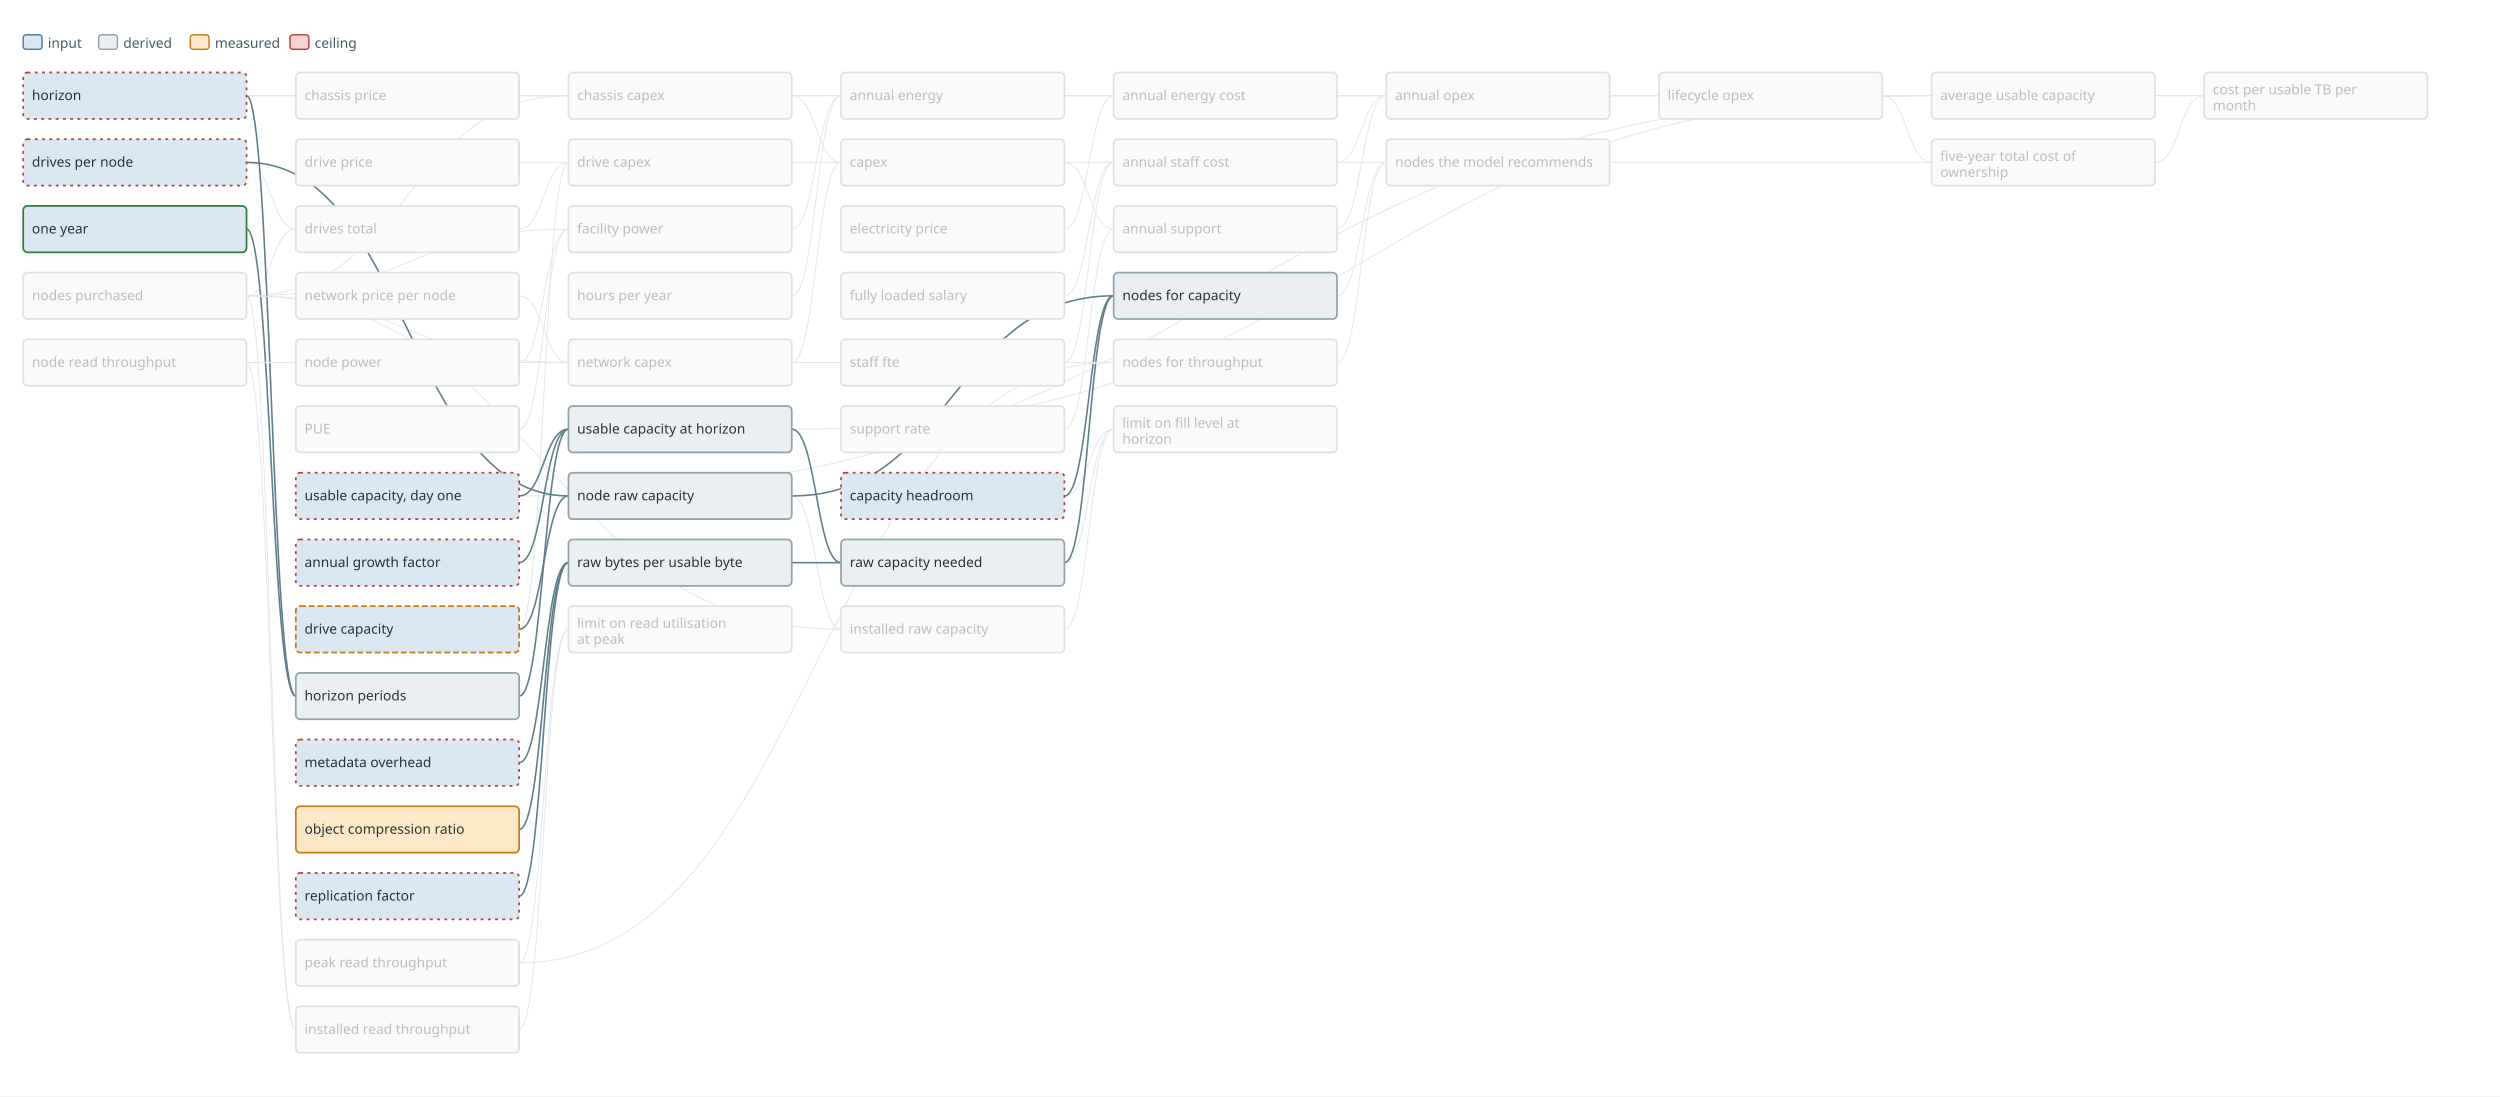
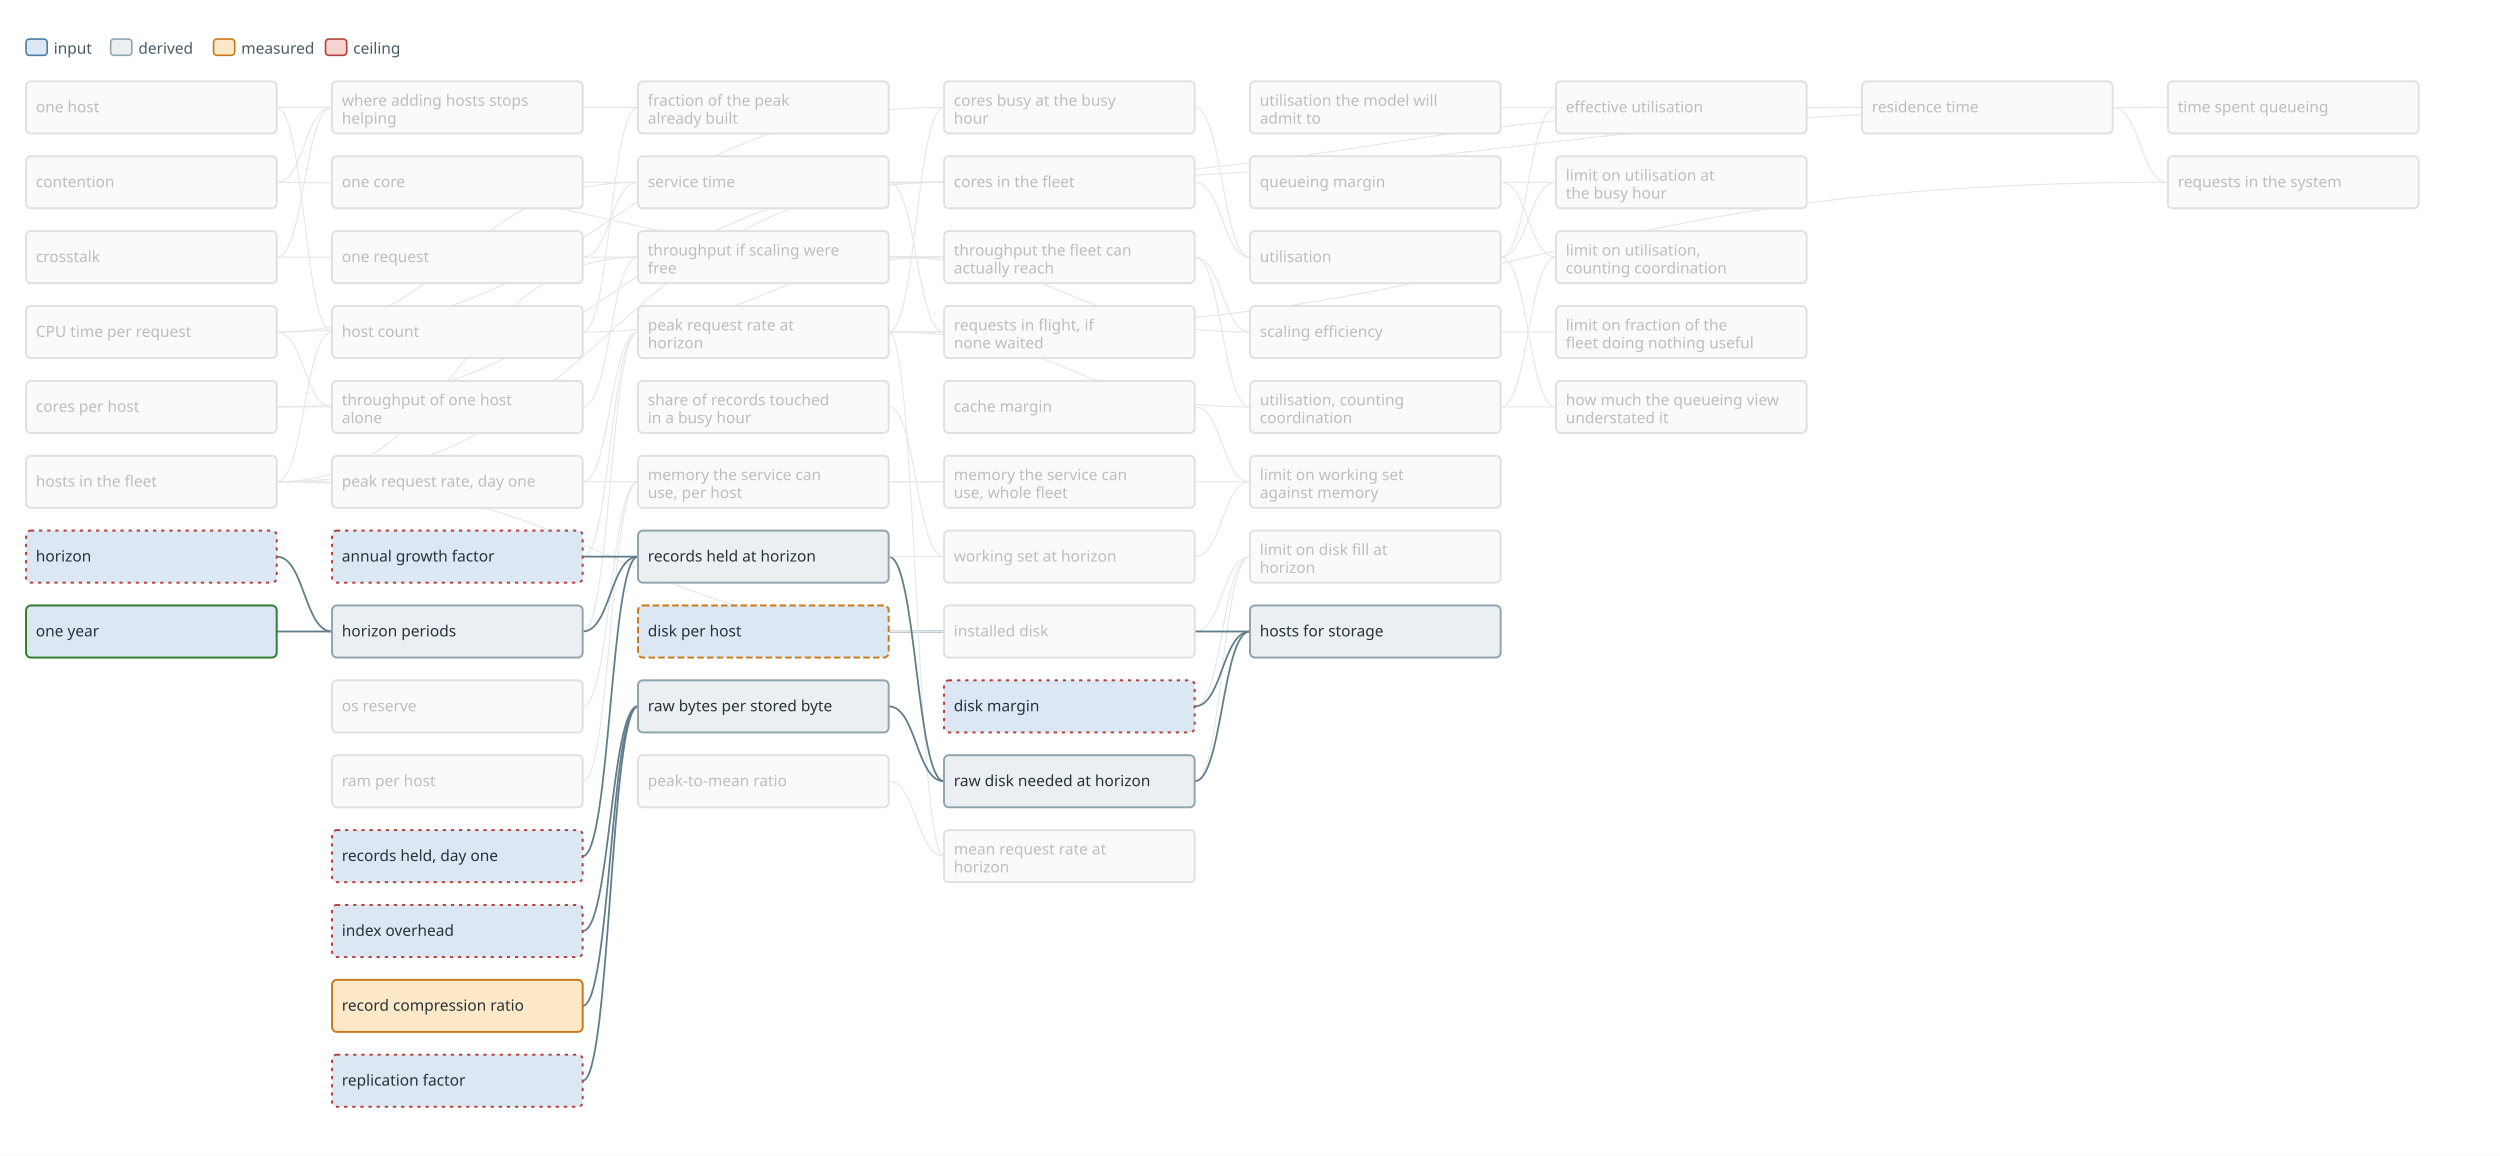
- <svg xmlns="http://www.w3.org/2000/svg" viewBox="0 0 1724 756" width="1724" height="756" role="img" font-family="system-ui, sans-serif">
-   <rect width="1724" height="756" fill="#ffffff" />
+ <svg xmlns="http://www.w3.org/2000/svg" viewBox="0 0 1536 710" width="1536" height="710" role="img" font-family="system-ui, sans-serif">
+   <rect width="1536" height="710" fill="#ffffff" />
  <rect x="16.0" y="24" width="13" height="10" rx="2" fill="#dbe7f3" stroke="#4a7ba7" />
  <text x="33.0" y="33" font-size="9.5" fill="#455a64">input</text>
  <rect x="68.0" y="24" width="13" height="10" rx="2" fill="#eceff1" stroke="#90a4ae" />
  <text x="85.0" y="33" font-size="9.5" fill="#455a64">derived</text>
  <rect x="131.2" y="24" width="13" height="10" rx="2" fill="#fde8c8" stroke="#c8791a" />
  <text x="148.2" y="33" font-size="9.5" fill="#455a64">measured</text>
  <rect x="200.0" y="24" width="13" height="10" rx="2" fill="#f8d3d0" stroke="#b3413a" />
  <text x="217.0" y="33" font-size="9.5" fill="#455a64">ceiling</text>
-   <path d="M546.0,158.0 C563.0,158.0 563.0,66.0 580.0,66.0" fill="none" stroke="#e4e7e9" stroke-width="0.7" />
+   <path d="M170.0,112.0 C375.0,112.0 375.0,158.0 580.0,158.0" fill="none" stroke="#e4e7e9" stroke-width="0.7" />
+   <path d="M170.0,158.0 C375.0,158.0 375.0,158.0 580.0,158.0" fill="none" stroke="#e4e7e9" stroke-width="0.7" />
+   <path d="M358.0,204.0 C469.0,204.0 469.0,158.0 580.0,158.0" fill="none" stroke="#e4e7e9" stroke-width="0.7" />
+   <path d="M546.0,158.0 C563.0,158.0 563.0,158.0 580.0,158.0" fill="none" stroke="#e4e7e9" stroke-width="0.7" />
  <path d="M546.0,204.0 C563.0,204.0 563.0,66.0 580.0,66.0" fill="none" stroke="#e4e7e9" stroke-width="0.7" />
-   <path d="M734.0,66.0 C751.0,66.0 751.0,66.0 768.0,66.0" fill="none" stroke="#e4e7e9" stroke-width="0.7" />
-   <path d="M734.0,158.0 C751.0,158.0 751.0,66.0 768.0,66.0" fill="none" stroke="#e4e7e9" stroke-width="0.7" />
+   <path d="M170.0,204.0 C375.0,204.0 375.0,66.0 580.0,66.0" fill="none" stroke="#e4e7e9" stroke-width="0.7" />
+   <path d="M734.0,250.0 C751.0,250.0 751.0,296.0 768.0,296.0" fill="none" stroke="#e4e7e9" stroke-width="0.7" />
+   <path d="M734.0,296.0 C751.0,296.0 751.0,296.0 768.0,296.0" fill="none" stroke="#e4e7e9" stroke-width="0.7" />
+   <path d="M734.0,342.0 C751.0,342.0 751.0,296.0 768.0,296.0" fill="none" stroke="#e4e7e9" stroke-width="0.7" />
+   <path d="M546.0,204.0 C939.0,204.0 939.0,112.0 1332.0,112.0" fill="none" stroke="#e4e7e9" stroke-width="0.7" />
+   <path d="M1298.0,66.0 C1315.0,66.0 1315.0,112.0 1332.0,112.0" fill="none" stroke="#e4e7e9" stroke-width="0.7" />
+   <path d="M922.0,112.0 C939.0,112.0 939.0,158.0 956.0,158.0" fill="none" stroke="#e4e7e9" stroke-width="0.7" />
+   <path d="M922.0,250.0 C939.0,250.0 939.0,158.0 956.0,158.0" fill="none" stroke="#e4e7e9" stroke-width="0.7" />
+   <path d="M170.0,250.0 C375.0,250.0 375.0,112.0 580.0,112.0" fill="none" stroke="#e4e7e9" stroke-width="0.7" />
+   <path d="M170.0,296.0 C375.0,296.0 375.0,112.0 580.0,112.0" fill="none" stroke="#e4e7e9" stroke-width="0.7" />
+   <path d="M734.0,434.0 C751.0,434.0 751.0,342.0 768.0,342.0" fill="none" stroke="#e4e7e9" stroke-width="0.7" />
+   <path d="M734.0,388.0 C751.0,388.0 751.0,342.0 768.0,342.0" fill="none" stroke="#e4e7e9" stroke-width="0.7" />
+   <path d="M734.0,480.0 C751.0,480.0 751.0,342.0 768.0,342.0" fill="none" stroke="#e4e7e9" stroke-width="0.7" />
+   <path d="M922.0,158.0 C939.0,158.0 939.0,66.0 956.0,66.0" fill="none" stroke="#e4e7e9" stroke-width="0.7" />
  <path d="M922.0,66.0 C939.0,66.0 939.0,66.0 956.0,66.0" fill="none" stroke="#e4e7e9" stroke-width="0.7" />
-   <path d="M922.0,112.0 C939.0,112.0 939.0,66.0 956.0,66.0" fill="none" stroke="#e4e7e9" stroke-width="0.7" />
-   <path d="M922.0,158.0 C939.0,158.0 939.0,66.0 956.0,66.0" fill="none" stroke="#e4e7e9" stroke-width="0.7" />
-   <path d="M734.0,204.0 C751.0,204.0 751.0,112.0 768.0,112.0" fill="none" stroke="#e4e7e9" stroke-width="0.7" />
-   <path d="M734.0,250.0 C751.0,250.0 751.0,112.0 768.0,112.0" fill="none" stroke="#e4e7e9" stroke-width="0.7" />
-   <path d="M734.0,112.0 C751.0,112.0 751.0,158.0 768.0,158.0" fill="none" stroke="#e4e7e9" stroke-width="0.7" />
-   <path d="M734.0,296.0 C751.0,296.0 751.0,158.0 768.0,158.0" fill="none" stroke="#e4e7e9" stroke-width="0.7" />
-   <path d="M546.0,296.0 C939.0,296.0 939.0,66.0 1332.0,66.0" fill="none" stroke="#e4e7e9" stroke-width="0.7" />
-   <path d="M358.0,342.0 C845.0,342.0 845.0,66.0 1332.0,66.0" fill="none" stroke="#e4e7e9" stroke-width="0.7" />
-   <path d="M546.0,66.0 C563.0,66.0 563.0,112.0 580.0,112.0" fill="none" stroke="#e4e7e9" stroke-width="0.7" />
-   <path d="M546.0,112.0 C563.0,112.0 563.0,112.0 580.0,112.0" fill="none" stroke="#e4e7e9" stroke-width="0.7" />
-   <path d="M546.0,250.0 C563.0,250.0 563.0,112.0 580.0,112.0" fill="none" stroke="#e4e7e9" stroke-width="0.7" />
+   <path d="M170.0,296.0 C375.0,296.0 375.0,296.0 580.0,296.0" fill="none" stroke="#e4e7e9" stroke-width="0.7" />
+   <path d="M546.0,296.0 C563.0,296.0 563.0,296.0 580.0,296.0" fill="none" stroke="#e4e7e9" stroke-width="0.7" />
+   <path d="M358.0,204.0 C375.0,204.0 375.0,66.0 392.0,66.0" fill="none" stroke="#e4e7e9" stroke-width="0.7" />
+   <path d="M170.0,66.0 C281.0,66.0 281.0,66.0 392.0,66.0" fill="none" stroke="#e4e7e9" stroke-width="0.7" />
  <path d="M358.0,66.0 C375.0,66.0 375.0,66.0 392.0,66.0" fill="none" stroke="#e4e7e9" stroke-width="0.7" />
-   <path d="M170.0,204.0 C281.0,204.0 281.0,66.0 392.0,66.0" fill="none" stroke="#e4e7e9" stroke-width="0.7" />
-   <path d="M1486.0,66.0 C1503.0,66.0 1503.0,66.0 1520.0,66.0" fill="none" stroke="#e4e7e9" stroke-width="0.7" />
-   <path d="M170.0,66.0 C845.0,66.0 845.0,66.0 1520.0,66.0" fill="none" stroke="#e4e7e9" stroke-width="0.7" />
-   <path d="M1486.0,112.0 C1503.0,112.0 1503.0,66.0 1520.0,66.0" fill="none" stroke="#e4e7e9" stroke-width="0.7" />
-   <path d="M358.0,434.0 C375.0,434.0 375.0,112.0 392.0,112.0" fill="none" stroke="#e4e7e9" stroke-width="0.7" />
+   <path d="M170.0,342.0 C187.0,342.0 187.0,388.0 204.0,388.0" fill="none" stroke="#607d8b" stroke-width="1.1" />
+   <path d="M170.0,388.0 C187.0,388.0 187.0,388.0 204.0,388.0" fill="none" stroke="#607d8b" stroke-width="1.1" />
+   <path d="M170.0,296.0 C187.0,296.0 187.0,204.0 204.0,204.0" fill="none" stroke="#e4e7e9" stroke-width="0.7" />
+   <path d="M170.0,66.0 C187.0,66.0 187.0,204.0 204.0,204.0" fill="none" stroke="#e4e7e9" stroke-width="0.7" />
+   <path d="M734.0,434.0 C751.0,434.0 751.0,388.0 768.0,388.0" fill="none" stroke="#607d8b" stroke-width="1.1" />
+   <path d="M546.0,388.0 C657.0,388.0 657.0,388.0 768.0,388.0" fill="none" stroke="#607d8b" stroke-width="1.1" />
+   <path d="M734.0,480.0 C751.0,480.0 751.0,388.0 768.0,388.0" fill="none" stroke="#607d8b" stroke-width="1.1" />
+   <path d="M546.0,204.0 C563.0,204.0 563.0,204.0 580.0,204.0" fill="none" stroke="#e4e7e9" stroke-width="0.7" />
+   <path d="M546.0,112.0 C563.0,112.0 563.0,204.0 580.0,204.0" fill="none" stroke="#e4e7e9" stroke-width="0.7" />
+   <path d="M546.0,388.0 C563.0,388.0 563.0,388.0 580.0,388.0" fill="none" stroke="#e4e7e9" stroke-width="0.7" />
+   <path d="M170.0,296.0 C375.0,296.0 375.0,388.0 580.0,388.0" fill="none" stroke="#e4e7e9" stroke-width="0.7" />
+   <path d="M170.0,296.0 C281.0,296.0 281.0,158.0 392.0,158.0" fill="none" stroke="#e4e7e9" stroke-width="0.7" />
+   <path d="M358.0,250.0 C375.0,250.0 375.0,158.0 392.0,158.0" fill="none" stroke="#e4e7e9" stroke-width="0.7" />
+   <path d="M546.0,204.0 C563.0,204.0 563.0,526.0 580.0,526.0" fill="none" stroke="#e4e7e9" stroke-width="0.7" />
+   <path d="M546.0,480.0 C563.0,480.0 563.0,526.0 580.0,526.0" fill="none" stroke="#e4e7e9" stroke-width="0.7" />
+   <path d="M922.0,158.0 C939.0,158.0 939.0,250.0 956.0,250.0" fill="none" stroke="#e4e7e9" stroke-width="0.7" />
+   <path d="M922.0,250.0 C939.0,250.0 939.0,250.0 956.0,250.0" fill="none" stroke="#e4e7e9" stroke-width="0.7" />
+   <path d="M170.0,112.0 C187.0,112.0 187.0,66.0 204.0,66.0" fill="none" stroke="#e4e7e9" stroke-width="0.7" />
+   <path d="M170.0,158.0 C187.0,158.0 187.0,66.0 204.0,66.0" fill="none" stroke="#e4e7e9" stroke-width="0.7" />
+   <path d="M170.0,66.0 C187.0,66.0 187.0,66.0 204.0,66.0" fill="none" stroke="#e4e7e9" stroke-width="0.7" />
+   <path d="M358.0,342.0 C375.0,342.0 375.0,204.0 392.0,204.0" fill="none" stroke="#e4e7e9" stroke-width="0.7" />
+   <path d="M358.0,388.0 C375.0,388.0 375.0,204.0 392.0,204.0" fill="none" stroke="#e4e7e9" stroke-width="0.7" />
+   <path d="M358.0,296.0 C375.0,296.0 375.0,204.0 392.0,204.0" fill="none" stroke="#e4e7e9" stroke-width="0.7" />
+   <path d="M922.0,112.0 C939.0,112.0 939.0,112.0 956.0,112.0" fill="none" stroke="#e4e7e9" stroke-width="0.7" />
+   <path d="M922.0,158.0 C939.0,158.0 939.0,112.0 956.0,112.0" fill="none" stroke="#e4e7e9" stroke-width="0.7" />
+   <path d="M358.0,434.0 C375.0,434.0 375.0,296.0 392.0,296.0" fill="none" stroke="#e4e7e9" stroke-width="0.7" />
+   <path d="M358.0,480.0 C375.0,480.0 375.0,296.0 392.0,296.0" fill="none" stroke="#e4e7e9" stroke-width="0.7" />
+   <path d="M546.0,434.0 C563.0,434.0 563.0,480.0 580.0,480.0" fill="none" stroke="#607d8b" stroke-width="1.1" />
+   <path d="M546.0,342.0 C563.0,342.0 563.0,480.0 580.0,480.0" fill="none" stroke="#607d8b" stroke-width="1.1" />
+   <path d="M358.0,572.0 C375.0,572.0 375.0,434.0 392.0,434.0" fill="none" stroke="#607d8b" stroke-width="1.1" />
+   <path d="M358.0,618.0 C375.0,618.0 375.0,434.0 392.0,434.0" fill="none" stroke="#607d8b" stroke-width="1.1" />
+   <path d="M358.0,664.0 C375.0,664.0 375.0,434.0 392.0,434.0" fill="none" stroke="#607d8b" stroke-width="1.1" />
+   <path d="M1110.0,66.0 C1127.0,66.0 1127.0,66.0 1144.0,66.0" fill="none" stroke="#e4e7e9" stroke-width="0.7" />
+   <path d="M546.0,112.0 C845.0,112.0 845.0,66.0 1144.0,66.0" fill="none" stroke="#e4e7e9" stroke-width="0.7" />
+   <path d="M734.0,158.0 C751.0,158.0 751.0,204.0 768.0,204.0" fill="none" stroke="#e4e7e9" stroke-width="0.7" />
+   <path d="M546.0,158.0 C657.0,158.0 657.0,204.0 768.0,204.0" fill="none" stroke="#e4e7e9" stroke-width="0.7" />
+   <path d="M922.0,204.0 C939.0,204.0 939.0,204.0 956.0,204.0" fill="none" stroke="#e4e7e9" stroke-width="0.7" />
  <path d="M358.0,112.0 C375.0,112.0 375.0,112.0 392.0,112.0" fill="none" stroke="#e4e7e9" stroke-width="0.7" />
  <path d="M358.0,158.0 C375.0,158.0 375.0,112.0 392.0,112.0" fill="none" stroke="#e4e7e9" stroke-width="0.7" />
-   <path d="M170.0,112.0 C187.0,112.0 187.0,158.0 204.0,158.0" fill="none" stroke="#e4e7e9" stroke-width="0.7" />
-   <path d="M170.0,204.0 C187.0,204.0 187.0,158.0 204.0,158.0" fill="none" stroke="#e4e7e9" stroke-width="0.7" />
-   <path d="M358.0,250.0 C375.0,250.0 375.0,158.0 392.0,158.0" fill="none" stroke="#e4e7e9" stroke-width="0.7" />
-   <path d="M170.0,204.0 C281.0,204.0 281.0,158.0 392.0,158.0" fill="none" stroke="#e4e7e9" stroke-width="0.7" />
-   <path d="M358.0,296.0 C375.0,296.0 375.0,158.0 392.0,158.0" fill="none" stroke="#e4e7e9" stroke-width="0.7" />
-   <path d="M734.0,342.0 C751.0,342.0 751.0,296.0 768.0,296.0" fill="none" stroke="#e4e7e9" stroke-width="0.7" />
-   <path d="M734.0,434.0 C751.0,434.0 751.0,296.0 768.0,296.0" fill="none" stroke="#e4e7e9" stroke-width="0.7" />
-   <path d="M734.0,388.0 C751.0,388.0 751.0,296.0 768.0,296.0" fill="none" stroke="#e4e7e9" stroke-width="0.7" />
-   <path d="M170.0,66.0 C187.0,66.0 187.0,480.0 204.0,480.0" fill="none" stroke="#607d8b" stroke-width="1.1" />
-   <path d="M170.0,158.0 C187.0,158.0 187.0,480.0 204.0,480.0" fill="none" stroke="#607d8b" stroke-width="1.1" />
-   <path d="M546.0,342.0 C563.0,342.0 563.0,434.0 580.0,434.0" fill="none" stroke="#e4e7e9" stroke-width="0.7" />
-   <path d="M170.0,204.0 C375.0,204.0 375.0,434.0 580.0,434.0" fill="none" stroke="#e4e7e9" stroke-width="0.7" />
-   <path d="M170.0,250.0 C187.0,250.0 187.0,710.0 204.0,710.0" fill="none" stroke="#e4e7e9" stroke-width="0.7" />
-   <path d="M170.0,204.0 C187.0,204.0 187.0,710.0 204.0,710.0" fill="none" stroke="#e4e7e9" stroke-width="0.7" />
-   <path d="M1110.0,66.0 C1127.0,66.0 1127.0,66.0 1144.0,66.0" fill="none" stroke="#e4e7e9" stroke-width="0.7" />
-   <path d="M170.0,66.0 C657.0,66.0 657.0,66.0 1144.0,66.0" fill="none" stroke="#e4e7e9" stroke-width="0.7" />
-   <path d="M358.0,204.0 C375.0,204.0 375.0,250.0 392.0,250.0" fill="none" stroke="#e4e7e9" stroke-width="0.7" />
-   <path d="M170.0,204.0 C281.0,204.0 281.0,250.0 392.0,250.0" fill="none" stroke="#e4e7e9" stroke-width="0.7" />
-   <path d="M358.0,434.0 C375.0,434.0 375.0,342.0 392.0,342.0" fill="none" stroke="#607d8b" stroke-width="1.1" />
-   <path d="M170.0,112.0 C281.0,112.0 281.0,342.0 392.0,342.0" fill="none" stroke="#607d8b" stroke-width="1.1" />
-   <path d="M734.0,342.0 C751.0,342.0 751.0,204.0 768.0,204.0" fill="none" stroke="#607d8b" stroke-width="1.1" />
-   <path d="M546.0,342.0 C657.0,342.0 657.0,204.0 768.0,204.0" fill="none" stroke="#607d8b" stroke-width="1.1" />
-   <path d="M734.0,388.0 C751.0,388.0 751.0,204.0 768.0,204.0" fill="none" stroke="#607d8b" stroke-width="1.1" />
-   <path d="M170.0,250.0 C469.0,250.0 469.0,250.0 768.0,250.0" fill="none" stroke="#e4e7e9" stroke-width="0.7" />
-   <path d="M358.0,664.0 C563.0,664.0 563.0,250.0 768.0,250.0" fill="none" stroke="#e4e7e9" stroke-width="0.7" />
-   <path d="M922.0,204.0 C939.0,204.0 939.0,112.0 956.0,112.0" fill="none" stroke="#e4e7e9" stroke-width="0.7" />
-   <path d="M922.0,250.0 C939.0,250.0 939.0,112.0 956.0,112.0" fill="none" stroke="#e4e7e9" stroke-width="0.7" />
-   <path d="M546.0,388.0 C563.0,388.0 563.0,388.0 580.0,388.0" fill="none" stroke="#607d8b" stroke-width="1.1" />
-   <path d="M546.0,296.0 C563.0,296.0 563.0,388.0 580.0,388.0" fill="none" stroke="#607d8b" stroke-width="1.1" />
-   <path d="M358.0,526.0 C375.0,526.0 375.0,388.0 392.0,388.0" fill="none" stroke="#607d8b" stroke-width="1.1" />
-   <path d="M358.0,572.0 C375.0,572.0 375.0,388.0 392.0,388.0" fill="none" stroke="#607d8b" stroke-width="1.1" />
-   <path d="M358.0,618.0 C375.0,618.0 375.0,388.0 392.0,388.0" fill="none" stroke="#607d8b" stroke-width="1.1" />
-   <path d="M358.0,710.0 C375.0,710.0 375.0,434.0 392.0,434.0" fill="none" stroke="#e4e7e9" stroke-width="0.7" />
-   <path d="M358.0,664.0 C375.0,664.0 375.0,434.0 392.0,434.0" fill="none" stroke="#e4e7e9" stroke-width="0.7" />
-   <path d="M734.0,112.0 C1033.0,112.0 1033.0,112.0 1332.0,112.0" fill="none" stroke="#e4e7e9" stroke-width="0.7" />
-   <path d="M1298.0,66.0 C1315.0,66.0 1315.0,112.0 1332.0,112.0" fill="none" stroke="#e4e7e9" stroke-width="0.7" />
-   <path d="M358.0,388.0 C375.0,388.0 375.0,296.0 392.0,296.0" fill="none" stroke="#607d8b" stroke-width="1.1" />
-   <path d="M358.0,480.0 C375.0,480.0 375.0,296.0 392.0,296.0" fill="none" stroke="#607d8b" stroke-width="1.1" />
-   <path d="M358.0,342.0 C375.0,342.0 375.0,296.0 392.0,296.0" fill="none" stroke="#607d8b" stroke-width="1.1" />
+   <path d="M170.0,204.0 C281.0,204.0 281.0,112.0 392.0,112.0" fill="none" stroke="#e4e7e9" stroke-width="0.7" />
+   <path d="M170.0,250.0 C187.0,250.0 187.0,250.0 204.0,250.0" fill="none" stroke="#e4e7e9" stroke-width="0.7" />
+   <path d="M170.0,204.0 C187.0,204.0 187.0,250.0 204.0,250.0" fill="none" stroke="#e4e7e9" stroke-width="0.7" />
+   <path d="M358.0,342.0 C375.0,342.0 375.0,342.0 392.0,342.0" fill="none" stroke="#607d8b" stroke-width="1.1" />
+   <path d="M358.0,388.0 C375.0,388.0 375.0,342.0 392.0,342.0" fill="none" stroke="#607d8b" stroke-width="1.1" />
+   <path d="M358.0,526.0 C375.0,526.0 375.0,342.0 392.0,342.0" fill="none" stroke="#607d8b" stroke-width="1.1" />
+   <path d="M734.0,66.0 C751.0,66.0 751.0,158.0 768.0,158.0" fill="none" stroke="#e4e7e9" stroke-width="0.7" />
+   <path d="M734.0,112.0 C751.0,112.0 751.0,158.0 768.0,158.0" fill="none" stroke="#e4e7e9" stroke-width="0.7" />
+   <path d="M734.0,158.0 C751.0,158.0 751.0,250.0 768.0,250.0" fill="none" stroke="#e4e7e9" stroke-width="0.7" />
+   <path d="M546.0,204.0 C657.0,204.0 657.0,250.0 768.0,250.0" fill="none" stroke="#e4e7e9" stroke-width="0.7" />
+   <path d="M1298.0,66.0 C1315.0,66.0 1315.0,66.0 1332.0,66.0" fill="none" stroke="#e4e7e9" stroke-width="0.7" />
+   <path d="M546.0,112.0 C939.0,112.0 939.0,66.0 1332.0,66.0" fill="none" stroke="#e4e7e9" stroke-width="0.7" />
+   <path d="M546.0,250.0 C563.0,250.0 563.0,342.0 580.0,342.0" fill="none" stroke="#e4e7e9" stroke-width="0.7" />
+   <path d="M546.0,342.0 C563.0,342.0 563.0,342.0 580.0,342.0" fill="none" stroke="#e4e7e9" stroke-width="0.7" />
+   <rect x="580" y="142" width="154" height="32" rx="3" fill="#fafafa" stroke="#e0e0e0" stroke-width="1.2" />
+   <text x="586" y="157" font-size="9.5" fill="#bdbdbd">throughput the fleet can</text>
+   <text x="586" y="168" font-size="9.5" fill="#bdbdbd">actually reach</text>
+   <rect x="204" y="326" width="154" height="32" rx="3" fill="#dbe7f3" stroke="#b3413a" stroke-width="1.2" stroke-dasharray="2 3" />
+   <text x="210" y="345" font-size="9.5" fill="#263238">annual growth factor</text>
  <rect x="580" y="50" width="154" height="32" rx="3" fill="#fafafa" stroke="#e0e0e0" stroke-width="1.2" />
-   <text x="586" y="69" font-size="9.5" fill="#bdbdbd">annual energy</text>
+   <text x="586" y="65" font-size="9.5" fill="#bdbdbd">cores busy at the busy</text>
+   <text x="586" y="76" font-size="9.5" fill="#bdbdbd">hour</text>
+   <rect x="768" y="280" width="154" height="32" rx="3" fill="#fafafa" stroke="#e0e0e0" stroke-width="1.2" />
+   <text x="774" y="295" font-size="9.5" fill="#bdbdbd">limit on working set</text>
+   <text x="774" y="306" font-size="9.5" fill="#bdbdbd">against memory</text>
+   <rect x="580" y="234" width="154" height="32" rx="3" fill="#fafafa" stroke="#e0e0e0" stroke-width="1.2" />
+   <text x="586" y="253" font-size="9.5" fill="#bdbdbd">cache margin</text>
+   <rect x="1332" y="96" width="154" height="32" rx="3" fill="#fafafa" stroke="#e0e0e0" stroke-width="1.2" />
+   <text x="1338" y="115" font-size="9.5" fill="#bdbdbd">requests in the system</text>
+   <rect x="16" y="96" width="154" height="32" rx="3" fill="#fafafa" stroke="#e0e0e0" stroke-width="1.2" />
+   <text x="22" y="115" font-size="9.5" fill="#bdbdbd">contention</text>
+   <rect x="956" y="142" width="154" height="32" rx="3" fill="#fafafa" stroke="#e0e0e0" stroke-width="1.2" />
+   <text x="962" y="157" font-size="9.5" fill="#bdbdbd">limit on utilisation,</text>
+   <text x="962" y="168" font-size="9.5" fill="#bdbdbd">counting coordination</text>
+   <rect x="580" y="96" width="154" height="32" rx="3" fill="#fafafa" stroke="#e0e0e0" stroke-width="1.2" />
+   <text x="586" y="115" font-size="9.5" fill="#bdbdbd">cores in the fleet</text>
+   <rect x="16" y="234" width="154" height="32" rx="3" fill="#fafafa" stroke="#e0e0e0" stroke-width="1.2" />
+   <text x="22" y="253" font-size="9.5" fill="#bdbdbd">cores per host</text>
+   <rect x="16" y="142" width="154" height="32" rx="3" fill="#fafafa" stroke="#e0e0e0" stroke-width="1.2" />
+   <text x="22" y="161" font-size="9.5" fill="#bdbdbd">crosstalk</text>
+   <rect x="768" y="326" width="154" height="32" rx="3" fill="#fafafa" stroke="#e0e0e0" stroke-width="1.2" />
+   <text x="774" y="341" font-size="9.5" fill="#bdbdbd">limit on disk fill at</text>
+   <text x="774" y="352" font-size="9.5" fill="#bdbdbd">horizon</text>
+   <rect x="580" y="418" width="154" height="32" rx="3" fill="#dbe7f3" stroke="#b3413a" stroke-width="1.2" stroke-dasharray="2 3" />
+   <text x="586" y="437" font-size="9.5" fill="#263238">disk margin</text>
+   <rect x="392" y="372" width="154" height="32" rx="3" fill="#dbe7f3" stroke="#c8791a" stroke-width="1.2" stroke-dasharray="4 2" />
+   <text x="398" y="391" font-size="9.5" fill="#263238">disk per host</text>
+   <rect x="956" y="50" width="154" height="32" rx="3" fill="#fafafa" stroke="#e0e0e0" stroke-width="1.2" />
+   <text x="962" y="69" font-size="9.5" fill="#bdbdbd">effective utilisation</text>
+   <rect x="580" y="280" width="154" height="32" rx="3" fill="#fafafa" stroke="#e0e0e0" stroke-width="1.2" />
+   <text x="586" y="295" font-size="9.5" fill="#bdbdbd">memory the service can</text>
+   <text x="586" y="306" font-size="9.5" fill="#bdbdbd">use, whole fleet</text>
+   <rect x="392" y="50" width="154" height="32" rx="3" fill="#fafafa" stroke="#e0e0e0" stroke-width="1.2" />
+   <text x="398" y="65" font-size="9.5" fill="#bdbdbd">fraction of the peak</text>
+   <text x="398" y="76" font-size="9.5" fill="#bdbdbd">already built</text>
+   <rect x="16" y="326" width="154" height="32" rx="3" fill="#dbe7f3" stroke="#b3413a" stroke-width="1.2" stroke-dasharray="2 3" />
+   <text x="22" y="345" font-size="9.5" fill="#263238">horizon</text>
+   <rect x="204" y="372" width="154" height="32" rx="3" fill="#eceff1" stroke="#90a4ae" stroke-width="1.2" />
+   <text x="210" y="391" font-size="9.5" fill="#263238">horizon periods</text>
+   <rect x="204" y="188" width="154" height="32" rx="3" fill="#fafafa" stroke="#e0e0e0" stroke-width="1.2" />
+   <text x="210" y="207" font-size="9.5" fill="#bdbdbd">host count</text>
+   <rect x="16" y="280" width="154" height="32" rx="3" fill="#fafafa" stroke="#e0e0e0" stroke-width="1.2" />
+   <text x="22" y="299" font-size="9.5" fill="#bdbdbd">hosts in the fleet</text>
+   <rect x="768" y="372" width="154" height="32" rx="3" fill="#eceff1" stroke="#90a4ae" stroke-width="1.2" />
+   <text x="774" y="391" font-size="9.5" fill="#263238">hosts for storage</text>
+   <rect x="392" y="234" width="154" height="32" rx="3" fill="#fafafa" stroke="#e0e0e0" stroke-width="1.2" />
+   <text x="398" y="249" font-size="9.5" fill="#bdbdbd">share of records touched</text>
+   <text x="398" y="260" font-size="9.5" fill="#bdbdbd">in a busy hour</text>
+   <rect x="580" y="188" width="154" height="32" rx="3" fill="#fafafa" stroke="#e0e0e0" stroke-width="1.2" />
+   <text x="586" y="203" font-size="9.5" fill="#bdbdbd">requests in flight, if</text>
+   <text x="586" y="214" font-size="9.5" fill="#bdbdbd">none waited</text>
+   <rect x="204" y="556" width="154" height="32" rx="3" fill="#dbe7f3" stroke="#b3413a" stroke-width="1.2" stroke-dasharray="2 3" />
+   <text x="210" y="575" font-size="9.5" fill="#263238">index overhead</text>
+   <rect x="580" y="372" width="154" height="32" rx="3" fill="#fafafa" stroke="#e0e0e0" stroke-width="1.2" />
+   <text x="586" y="391" font-size="9.5" fill="#bdbdbd">installed disk</text>
+   <rect x="392" y="142" width="154" height="32" rx="3" fill="#fafafa" stroke="#e0e0e0" stroke-width="1.2" />
+   <text x="398" y="157" font-size="9.5" fill="#bdbdbd">throughput if scaling were</text>
+   <text x="398" y="168" font-size="9.5" fill="#bdbdbd">free</text>
+   <rect x="580" y="510" width="154" height="32" rx="3" fill="#fafafa" stroke="#e0e0e0" stroke-width="1.2" />
+   <text x="586" y="525" font-size="9.5" fill="#bdbdbd">mean request rate at</text>
+   <text x="586" y="536" font-size="9.5" fill="#bdbdbd">horizon</text>
+   <rect x="204" y="96" width="154" height="32" rx="3" fill="#fafafa" stroke="#e0e0e0" stroke-width="1.2" />
+   <text x="210" y="115" font-size="9.5" fill="#bdbdbd">one core</text>
+   <rect x="16" y="50" width="154" height="32" rx="3" fill="#fafafa" stroke="#e0e0e0" stroke-width="1.2" />
+   <text x="22" y="69" font-size="9.5" fill="#bdbdbd">one host</text>
+   <rect x="204" y="142" width="154" height="32" rx="3" fill="#fafafa" stroke="#e0e0e0" stroke-width="1.2" />
+   <text x="210" y="161" font-size="9.5" fill="#bdbdbd">one request</text>
+   <rect x="16" y="372" width="154" height="32" rx="3" fill="#dbe7f3" stroke="#2e7d32" stroke-width="1.2" />
+   <text x="22" y="391" font-size="9.5" fill="#263238">one year</text>
+   <rect x="956" y="234" width="154" height="32" rx="3" fill="#fafafa" stroke="#e0e0e0" stroke-width="1.2" />
+   <text x="962" y="249" font-size="9.5" fill="#bdbdbd">how much the queueing view</text>
+   <text x="962" y="260" font-size="9.5" fill="#bdbdbd">understated it</text>
+   <rect x="204" y="418" width="154" height="32" rx="3" fill="#fafafa" stroke="#e0e0e0" stroke-width="1.2" />
+   <text x="210" y="437" font-size="9.5" fill="#bdbdbd">os reserve</text>
+   <rect x="204" y="50" width="154" height="32" rx="3" fill="#fafafa" stroke="#e0e0e0" stroke-width="1.2" />
+   <text x="210" y="65" font-size="9.5" fill="#bdbdbd">where adding hosts stops</text>
+   <text x="210" y="76" font-size="9.5" fill="#bdbdbd">helping</text>
+   <rect x="392" y="188" width="154" height="32" rx="3" fill="#fafafa" stroke="#e0e0e0" stroke-width="1.2" />
+   <text x="398" y="203" font-size="9.5" fill="#bdbdbd">peak request rate at</text>
+   <text x="398" y="214" font-size="9.5" fill="#bdbdbd">horizon</text>
+   <rect x="204" y="280" width="154" height="32" rx="3" fill="#fafafa" stroke="#e0e0e0" stroke-width="1.2" />
+   <text x="210" y="299" font-size="9.5" fill="#bdbdbd">peak request rate, day one</text>
+   <rect x="392" y="464" width="154" height="32" rx="3" fill="#fafafa" stroke="#e0e0e0" stroke-width="1.2" />
+   <text x="398" y="483" font-size="9.5" fill="#bdbdbd">peak-to-mean ratio</text>
+   <rect x="956" y="96" width="154" height="32" rx="3" fill="#fafafa" stroke="#e0e0e0" stroke-width="1.2" />
+   <text x="962" y="111" font-size="9.5" fill="#bdbdbd">limit on utilisation at</text>
+   <text x="962" y="122" font-size="9.5" fill="#bdbdbd">the busy hour</text>
+   <rect x="768" y="96" width="154" height="32" rx="3" fill="#fafafa" stroke="#e0e0e0" stroke-width="1.2" />
+   <text x="774" y="115" font-size="9.5" fill="#bdbdbd">queueing margin</text>
+   <rect x="392" y="280" width="154" height="32" rx="3" fill="#fafafa" stroke="#e0e0e0" stroke-width="1.2" />
+   <text x="398" y="295" font-size="9.5" fill="#bdbdbd">memory the service can</text>
+   <text x="398" y="306" font-size="9.5" fill="#bdbdbd">use, per host</text>
+   <rect x="204" y="464" width="154" height="32" rx="3" fill="#fafafa" stroke="#e0e0e0" stroke-width="1.2" />
+   <text x="210" y="483" font-size="9.5" fill="#bdbdbd">ram per host</text>
+   <rect x="580" y="464" width="154" height="32" rx="3" fill="#eceff1" stroke="#90a4ae" stroke-width="1.2" />
+   <text x="586" y="483" font-size="9.5" fill="#263238">raw disk needed at horizon</text>
+   <rect x="392" y="418" width="154" height="32" rx="3" fill="#eceff1" stroke="#90a4ae" stroke-width="1.2" />
+   <text x="398" y="437" font-size="9.5" fill="#263238">raw bytes per stored byte</text>
+   <rect x="204" y="602" width="154" height="32" rx="3" fill="#fde8c8" stroke="#c8791a" stroke-width="1.2" />
+   <text x="210" y="621" font-size="9.5" fill="#263238">record compression ratio</text>
+   <rect x="204" y="648" width="154" height="32" rx="3" fill="#dbe7f3" stroke="#b3413a" stroke-width="1.2" stroke-dasharray="2 3" />
+   <text x="210" y="667" font-size="9.5" fill="#263238">replication factor</text>
+   <rect x="1144" y="50" width="154" height="32" rx="3" fill="#fafafa" stroke="#e0e0e0" stroke-width="1.2" />
+   <text x="1150" y="69" font-size="9.5" fill="#bdbdbd">residence time</text>
+   <rect x="768" y="188" width="154" height="32" rx="3" fill="#fafafa" stroke="#e0e0e0" stroke-width="1.2" />
+   <text x="774" y="207" font-size="9.5" fill="#bdbdbd">scaling efficiency</text>
+   <rect x="956" y="188" width="154" height="32" rx="3" fill="#fafafa" stroke="#e0e0e0" stroke-width="1.2" />
+   <text x="962" y="203" font-size="9.5" fill="#bdbdbd">limit on fraction of the</text>
+   <text x="962" y="214" font-size="9.5" fill="#bdbdbd">fleet doing nothing useful</text>
+   <rect x="16" y="188" width="154" height="32" rx="3" fill="#fafafa" stroke="#e0e0e0" stroke-width="1.2" />
+   <text x="22" y="207" font-size="9.5" fill="#bdbdbd">CPU time per request</text>
+   <rect x="392" y="96" width="154" height="32" rx="3" fill="#fafafa" stroke="#e0e0e0" stroke-width="1.2" />
+   <text x="398" y="115" font-size="9.5" fill="#bdbdbd">service time</text>
+   <rect x="204" y="234" width="154" height="32" rx="3" fill="#fafafa" stroke="#e0e0e0" stroke-width="1.2" />
+   <text x="210" y="249" font-size="9.5" fill="#bdbdbd">throughput of one host</text>
+   <text x="210" y="260" font-size="9.5" fill="#bdbdbd">alone</text>
+   <rect x="392" y="326" width="154" height="32" rx="3" fill="#eceff1" stroke="#90a4ae" stroke-width="1.2" />
+   <text x="398" y="345" font-size="9.5" fill="#263238">records held at horizon</text>
+   <rect x="204" y="510" width="154" height="32" rx="3" fill="#dbe7f3" stroke="#b3413a" stroke-width="1.2" stroke-dasharray="2 3" />
+   <text x="210" y="529" font-size="9.5" fill="#263238">records held, day one</text>
+   <rect x="768" y="142" width="154" height="32" rx="3" fill="#fafafa" stroke="#e0e0e0" stroke-width="1.2" />
+   <text x="774" y="161" font-size="9.5" fill="#bdbdbd">utilisation</text>
  <rect x="768" y="50" width="154" height="32" rx="3" fill="#fafafa" stroke="#e0e0e0" stroke-width="1.2" />
-   <text x="774" y="69" font-size="9.5" fill="#bdbdbd">annual energy cost</text>
-   <rect x="204" y="372" width="154" height="32" rx="3" fill="#dbe7f3" stroke="#b3413a" stroke-width="1.2" stroke-dasharray="2 3" />
-   <text x="210" y="391" font-size="9.5" fill="#263238">annual growth factor</text>
-   <rect x="956" y="50" width="154" height="32" rx="3" fill="#fafafa" stroke="#e0e0e0" stroke-width="1.2" />
-   <text x="962" y="69" font-size="9.5" fill="#bdbdbd">annual opex</text>
-   <rect x="768" y="96" width="154" height="32" rx="3" fill="#fafafa" stroke="#e0e0e0" stroke-width="1.2" />
-   <text x="774" y="115" font-size="9.5" fill="#bdbdbd">annual staff cost</text>
-   <rect x="768" y="142" width="154" height="32" rx="3" fill="#fafafa" stroke="#e0e0e0" stroke-width="1.2" />
-   <text x="774" y="161" font-size="9.5" fill="#bdbdbd">annual support</text>
+   <text x="774" y="65" font-size="9.5" fill="#bdbdbd">utilisation the model will</text>
+   <text x="774" y="76" font-size="9.5" fill="#bdbdbd">admit to</text>
+   <rect x="768" y="234" width="154" height="32" rx="3" fill="#fafafa" stroke="#e0e0e0" stroke-width="1.2" />
+   <text x="774" y="249" font-size="9.5" fill="#bdbdbd">utilisation, counting</text>
+   <text x="774" y="260" font-size="9.5" fill="#bdbdbd">coordination</text>
  <rect x="1332" y="50" width="154" height="32" rx="3" fill="#fafafa" stroke="#e0e0e0" stroke-width="1.2" />
-   <text x="1338" y="69" font-size="9.5" fill="#bdbdbd">average usable capacity</text>
-   <rect x="580" y="326" width="154" height="32" rx="3" fill="#dbe7f3" stroke="#b3413a" stroke-width="1.2" stroke-dasharray="2 3" />
-   <text x="586" y="345" font-size="9.5" fill="#263238">capacity headroom</text>
-   <rect x="580" y="96" width="154" height="32" rx="3" fill="#fafafa" stroke="#e0e0e0" stroke-width="1.2" />
-   <text x="586" y="115" font-size="9.5" fill="#bdbdbd">capex</text>
-   <rect x="392" y="50" width="154" height="32" rx="3" fill="#fafafa" stroke="#e0e0e0" stroke-width="1.2" />
-   <text x="398" y="69" font-size="9.5" fill="#bdbdbd">chassis capex</text>
-   <rect x="204" y="50" width="154" height="32" rx="3" fill="#fafafa" stroke="#e0e0e0" stroke-width="1.2" />
-   <text x="210" y="69" font-size="9.5" fill="#bdbdbd">chassis price</text>
-   <rect x="1520" y="50" width="154" height="32" rx="3" fill="#fafafa" stroke="#e0e0e0" stroke-width="1.2" />
-   <text x="1526" y="65" font-size="9.5" fill="#bdbdbd">cost per usable TB per</text>
-   <text x="1526" y="76" font-size="9.5" fill="#bdbdbd">month</text>
-   <rect x="204" y="418" width="154" height="32" rx="3" fill="#dbe7f3" stroke="#c8791a" stroke-width="1.2" stroke-dasharray="4 2" />
-   <text x="210" y="437" font-size="9.5" fill="#263238">drive capacity</text>
-   <rect x="392" y="96" width="154" height="32" rx="3" fill="#fafafa" stroke="#e0e0e0" stroke-width="1.2" />
-   <text x="398" y="115" font-size="9.5" fill="#bdbdbd">drive capex</text>
-   <rect x="204" y="96" width="154" height="32" rx="3" fill="#fafafa" stroke="#e0e0e0" stroke-width="1.2" />
-   <text x="210" y="115" font-size="9.5" fill="#bdbdbd">drive price</text>
-   <rect x="16" y="96" width="154" height="32" rx="3" fill="#dbe7f3" stroke="#b3413a" stroke-width="1.2" stroke-dasharray="2 3" />
-   <text x="22" y="115" font-size="9.5" fill="#263238">drives per node</text>
-   <rect x="204" y="142" width="154" height="32" rx="3" fill="#fafafa" stroke="#e0e0e0" stroke-width="1.2" />
-   <text x="210" y="161" font-size="9.5" fill="#bdbdbd">drives total</text>
-   <rect x="580" y="142" width="154" height="32" rx="3" fill="#fafafa" stroke="#e0e0e0" stroke-width="1.2" />
-   <text x="586" y="161" font-size="9.5" fill="#bdbdbd">electricity price</text>
-   <rect x="392" y="142" width="154" height="32" rx="3" fill="#fafafa" stroke="#e0e0e0" stroke-width="1.2" />
-   <text x="398" y="161" font-size="9.5" fill="#bdbdbd">facility power</text>
-   <rect x="768" y="280" width="154" height="32" rx="3" fill="#fafafa" stroke="#e0e0e0" stroke-width="1.2" />
-   <text x="774" y="295" font-size="9.5" fill="#bdbdbd">limit on fill level at</text>
-   <text x="774" y="306" font-size="9.5" fill="#bdbdbd">horizon</text>
-   <rect x="580" y="188" width="154" height="32" rx="3" fill="#fafafa" stroke="#e0e0e0" stroke-width="1.2" />
-   <text x="586" y="207" font-size="9.5" fill="#bdbdbd">fully loaded salary</text>
-   <rect x="16" y="50" width="154" height="32" rx="3" fill="#dbe7f3" stroke="#b3413a" stroke-width="1.2" stroke-dasharray="2 3" />
-   <text x="22" y="69" font-size="9.5" fill="#263238">horizon</text>
-   <rect x="204" y="464" width="154" height="32" rx="3" fill="#eceff1" stroke="#90a4ae" stroke-width="1.2" />
-   <text x="210" y="483" font-size="9.5" fill="#263238">horizon periods</text>
-   <rect x="392" y="188" width="154" height="32" rx="3" fill="#fafafa" stroke="#e0e0e0" stroke-width="1.2" />
-   <text x="398" y="207" font-size="9.5" fill="#bdbdbd">hours per year</text>
-   <rect x="580" y="418" width="154" height="32" rx="3" fill="#fafafa" stroke="#e0e0e0" stroke-width="1.2" />
-   <text x="586" y="437" font-size="9.5" fill="#bdbdbd">installed raw capacity</text>
-   <rect x="204" y="694" width="154" height="32" rx="3" fill="#fafafa" stroke="#e0e0e0" stroke-width="1.2" />
-   <text x="210" y="713" font-size="9.5" fill="#bdbdbd">installed read throughput</text>
-   <rect x="1144" y="50" width="154" height="32" rx="3" fill="#fafafa" stroke="#e0e0e0" stroke-width="1.2" />
-   <text x="1150" y="69" font-size="9.5" fill="#bdbdbd">lifecycle opex</text>
-   <rect x="204" y="510" width="154" height="32" rx="3" fill="#dbe7f3" stroke="#b3413a" stroke-width="1.2" stroke-dasharray="2 3" />
-   <text x="210" y="529" font-size="9.5" fill="#263238">metadata overhead</text>
-   <rect x="392" y="234" width="154" height="32" rx="3" fill="#fafafa" stroke="#e0e0e0" stroke-width="1.2" />
-   <text x="398" y="253" font-size="9.5" fill="#bdbdbd">network capex</text>
-   <rect x="204" y="188" width="154" height="32" rx="3" fill="#fafafa" stroke="#e0e0e0" stroke-width="1.2" />
-   <text x="210" y="207" font-size="9.5" fill="#bdbdbd">network price per node</text>
-   <rect x="204" y="234" width="154" height="32" rx="3" fill="#fafafa" stroke="#e0e0e0" stroke-width="1.2" />
-   <text x="210" y="253" font-size="9.5" fill="#bdbdbd">node power</text>
-   <rect x="392" y="326" width="154" height="32" rx="3" fill="#eceff1" stroke="#90a4ae" stroke-width="1.2" />
-   <text x="398" y="345" font-size="9.5" fill="#263238">node raw capacity</text>
-   <rect x="16" y="234" width="154" height="32" rx="3" fill="#fafafa" stroke="#e0e0e0" stroke-width="1.2" />
-   <text x="22" y="253" font-size="9.5" fill="#bdbdbd">node read throughput</text>
-   <rect x="768" y="188" width="154" height="32" rx="3" fill="#eceff1" stroke="#90a4ae" stroke-width="1.2" />
-   <text x="774" y="207" font-size="9.5" fill="#263238">nodes for capacity</text>
-   <rect x="768" y="234" width="154" height="32" rx="3" fill="#fafafa" stroke="#e0e0e0" stroke-width="1.2" />
-   <text x="774" y="253" font-size="9.5" fill="#bdbdbd">nodes for throughput</text>
-   <rect x="16" y="188" width="154" height="32" rx="3" fill="#fafafa" stroke="#e0e0e0" stroke-width="1.2" />
-   <text x="22" y="207" font-size="9.5" fill="#bdbdbd">nodes purchased</text>
-   <rect x="956" y="96" width="154" height="32" rx="3" fill="#fafafa" stroke="#e0e0e0" stroke-width="1.2" />
-   <text x="962" y="115" font-size="9.5" fill="#bdbdbd">nodes the model recommends</text>
-   <rect x="204" y="556" width="154" height="32" rx="3" fill="#fde8c8" stroke="#c8791a" stroke-width="1.2" />
-   <text x="210" y="575" font-size="9.5" fill="#263238">object compression ratio</text>
-   <rect x="16" y="142" width="154" height="32" rx="3" fill="#dbe7f3" stroke="#2e7d32" stroke-width="1.2" />
-   <text x="22" y="161" font-size="9.5" fill="#263238">one year</text>
-   <rect x="204" y="648" width="154" height="32" rx="3" fill="#fafafa" stroke="#e0e0e0" stroke-width="1.2" />
-   <text x="210" y="667" font-size="9.5" fill="#bdbdbd">peak read throughput</text>
-   <rect x="204" y="280" width="154" height="32" rx="3" fill="#fafafa" stroke="#e0e0e0" stroke-width="1.2" />
-   <text x="210" y="299" font-size="9.5" fill="#bdbdbd">PUE</text>
-   <rect x="580" y="372" width="154" height="32" rx="3" fill="#eceff1" stroke="#90a4ae" stroke-width="1.2" />
-   <text x="586" y="391" font-size="9.5" fill="#263238">raw capacity needed</text>
-   <rect x="392" y="372" width="154" height="32" rx="3" fill="#eceff1" stroke="#90a4ae" stroke-width="1.2" />
-   <text x="398" y="391" font-size="9.5" fill="#263238">raw bytes per usable byte</text>
-   <rect x="392" y="418" width="154" height="32" rx="3" fill="#fafafa" stroke="#e0e0e0" stroke-width="1.2" />
-   <text x="398" y="433" font-size="9.5" fill="#bdbdbd">limit on read utilisation</text>
-   <text x="398" y="444" font-size="9.5" fill="#bdbdbd">at peak</text>
-   <rect x="204" y="602" width="154" height="32" rx="3" fill="#dbe7f3" stroke="#b3413a" stroke-width="1.2" stroke-dasharray="2 3" />
-   <text x="210" y="621" font-size="9.5" fill="#263238">replication factor</text>
-   <rect x="580" y="234" width="154" height="32" rx="3" fill="#fafafa" stroke="#e0e0e0" stroke-width="1.2" />
-   <text x="586" y="253" font-size="9.5" fill="#bdbdbd">staff fte</text>
-   <rect x="580" y="280" width="154" height="32" rx="3" fill="#fafafa" stroke="#e0e0e0" stroke-width="1.2" />
-   <text x="586" y="299" font-size="9.5" fill="#bdbdbd">support rate</text>
-   <rect x="1332" y="96" width="154" height="32" rx="3" fill="#fafafa" stroke="#e0e0e0" stroke-width="1.2" />
-   <text x="1338" y="111" font-size="9.5" fill="#bdbdbd">five-year total cost of</text>
-   <text x="1338" y="122" font-size="9.5" fill="#bdbdbd">ownership</text>
-   <rect x="392" y="280" width="154" height="32" rx="3" fill="#eceff1" stroke="#90a4ae" stroke-width="1.2" />
-   <text x="398" y="299" font-size="9.5" fill="#263238">usable capacity at horizon</text>
-   <rect x="204" y="326" width="154" height="32" rx="3" fill="#dbe7f3" stroke="#b3413a" stroke-width="1.2" stroke-dasharray="2 3" />
-   <text x="210" y="345" font-size="9.5" fill="#263238">usable capacity, day one</text>
+   <text x="1338" y="69" font-size="9.5" fill="#bdbdbd">time spent queueing</text>
+   <rect x="580" y="326" width="154" height="32" rx="3" fill="#fafafa" stroke="#e0e0e0" stroke-width="1.2" />
+   <text x="586" y="345" font-size="9.5" fill="#bdbdbd">working set at horizon</text>
</svg>
